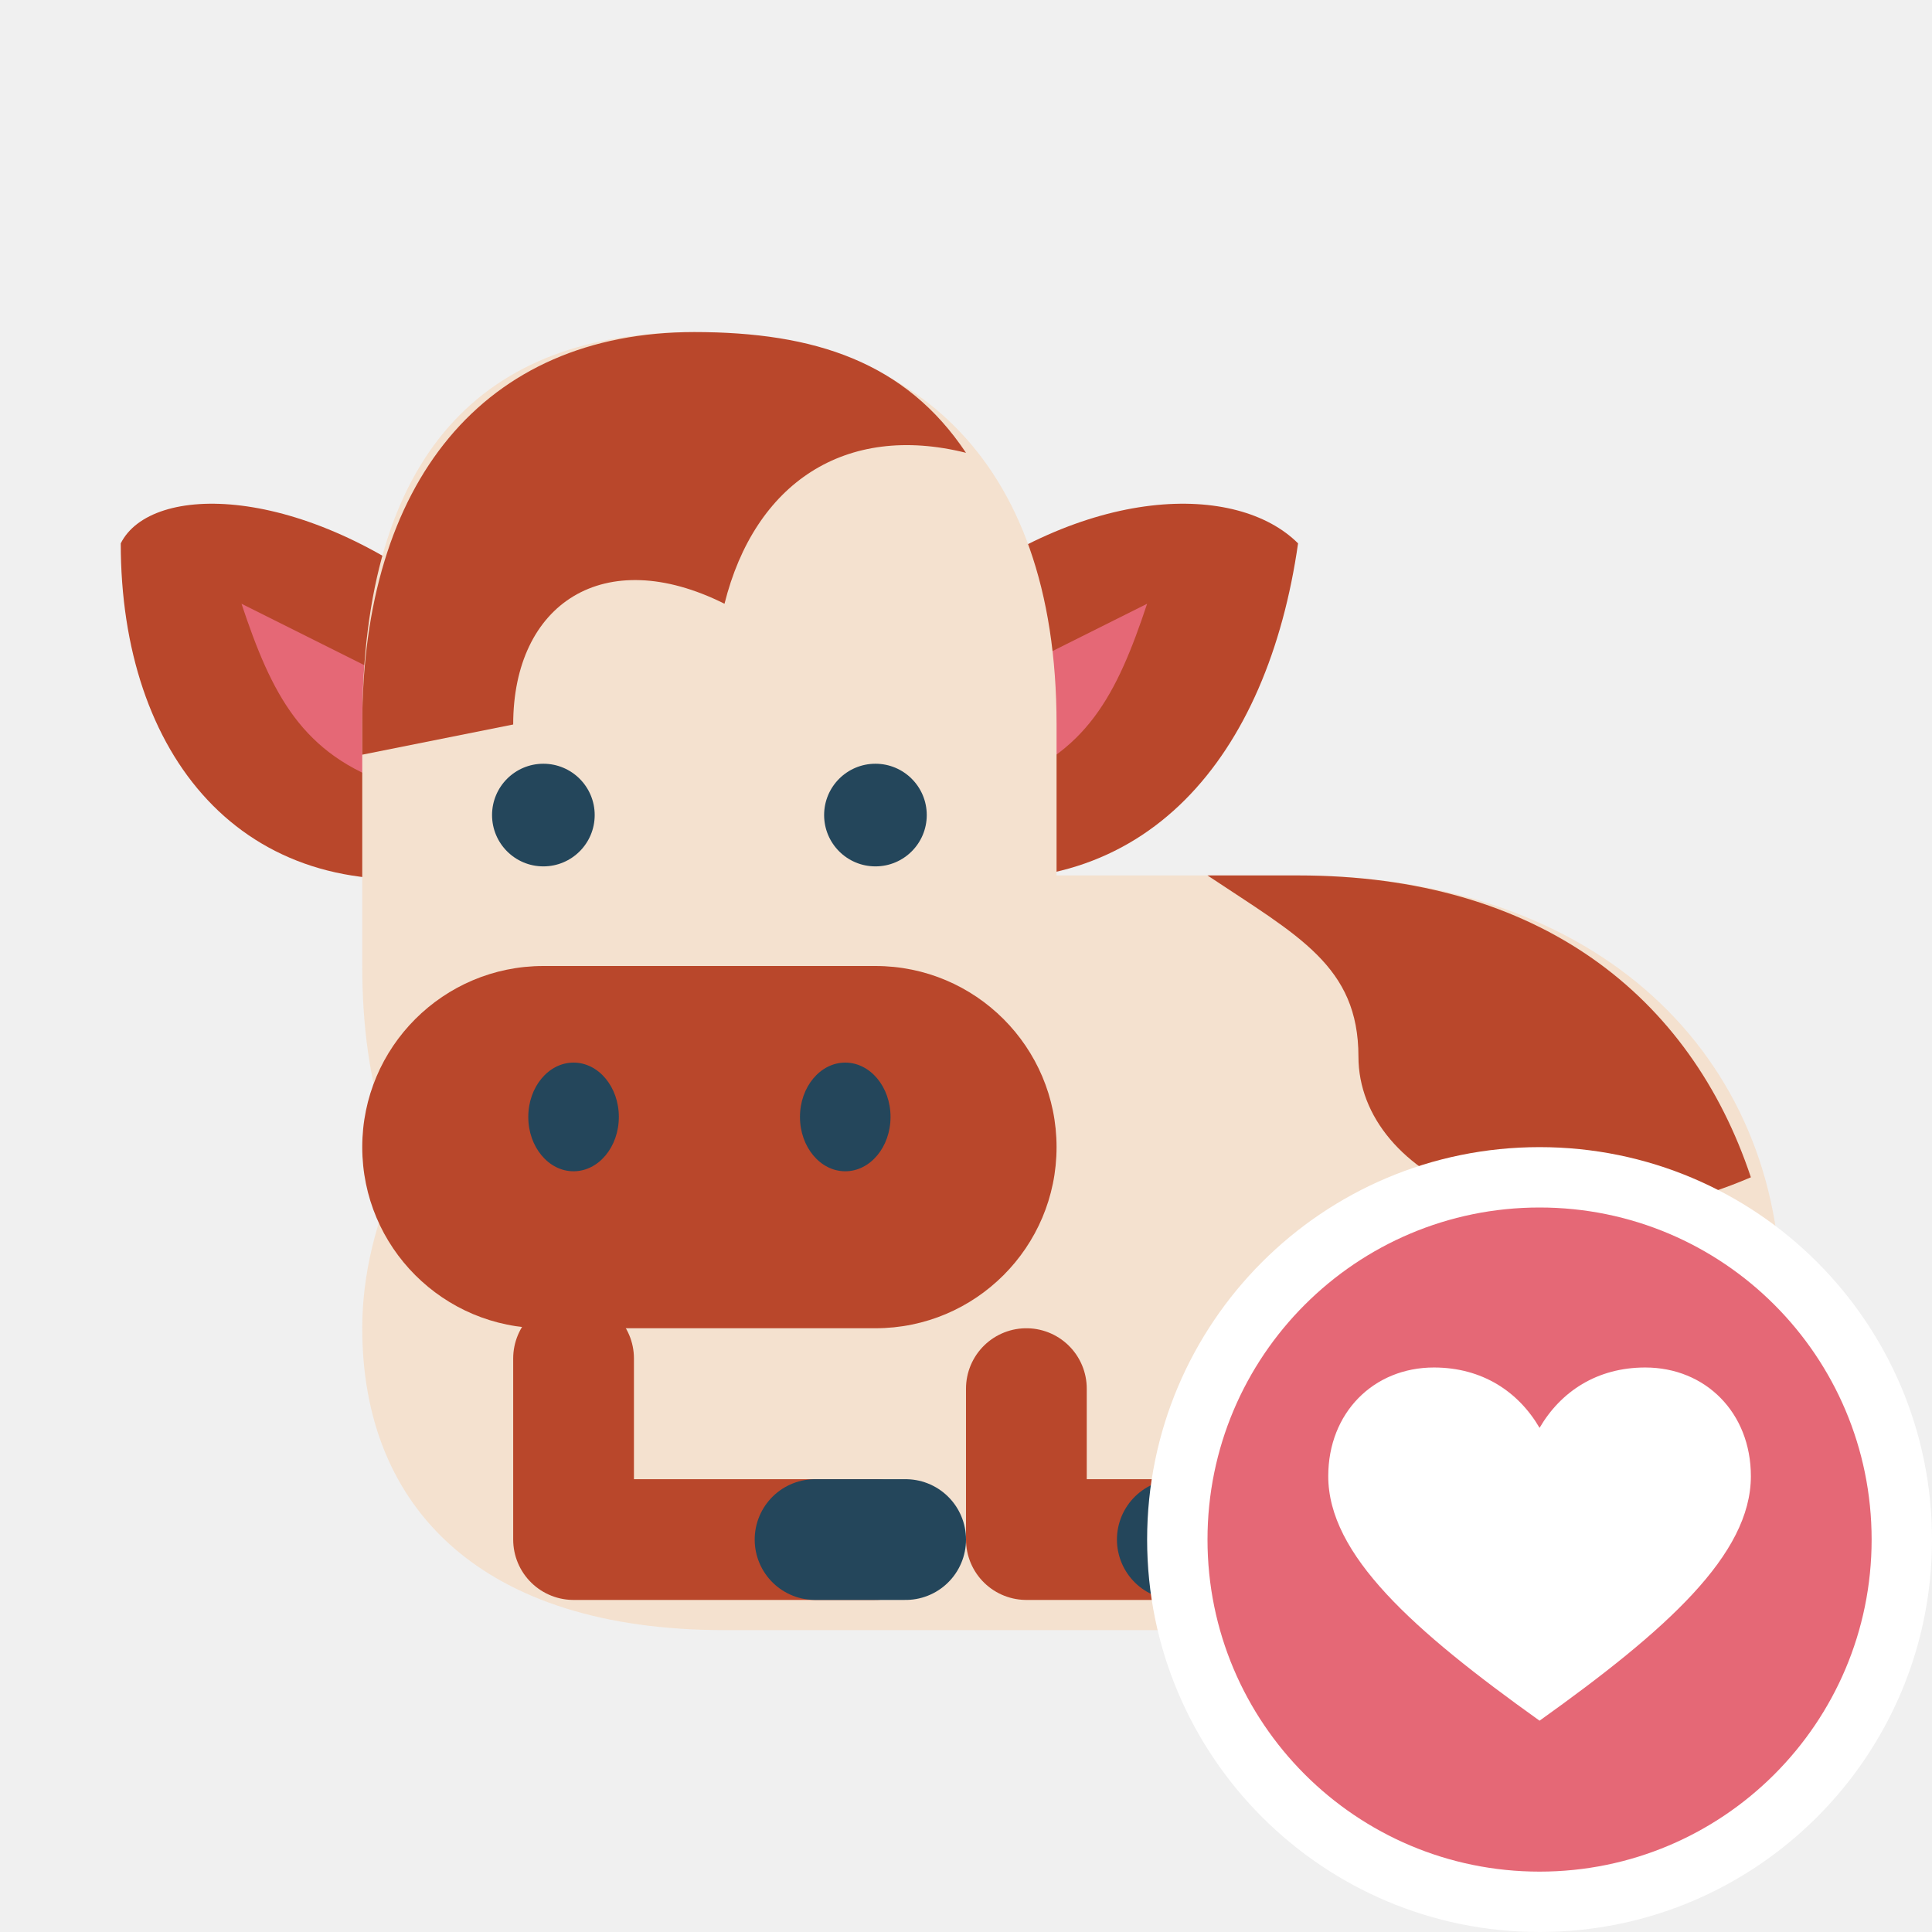
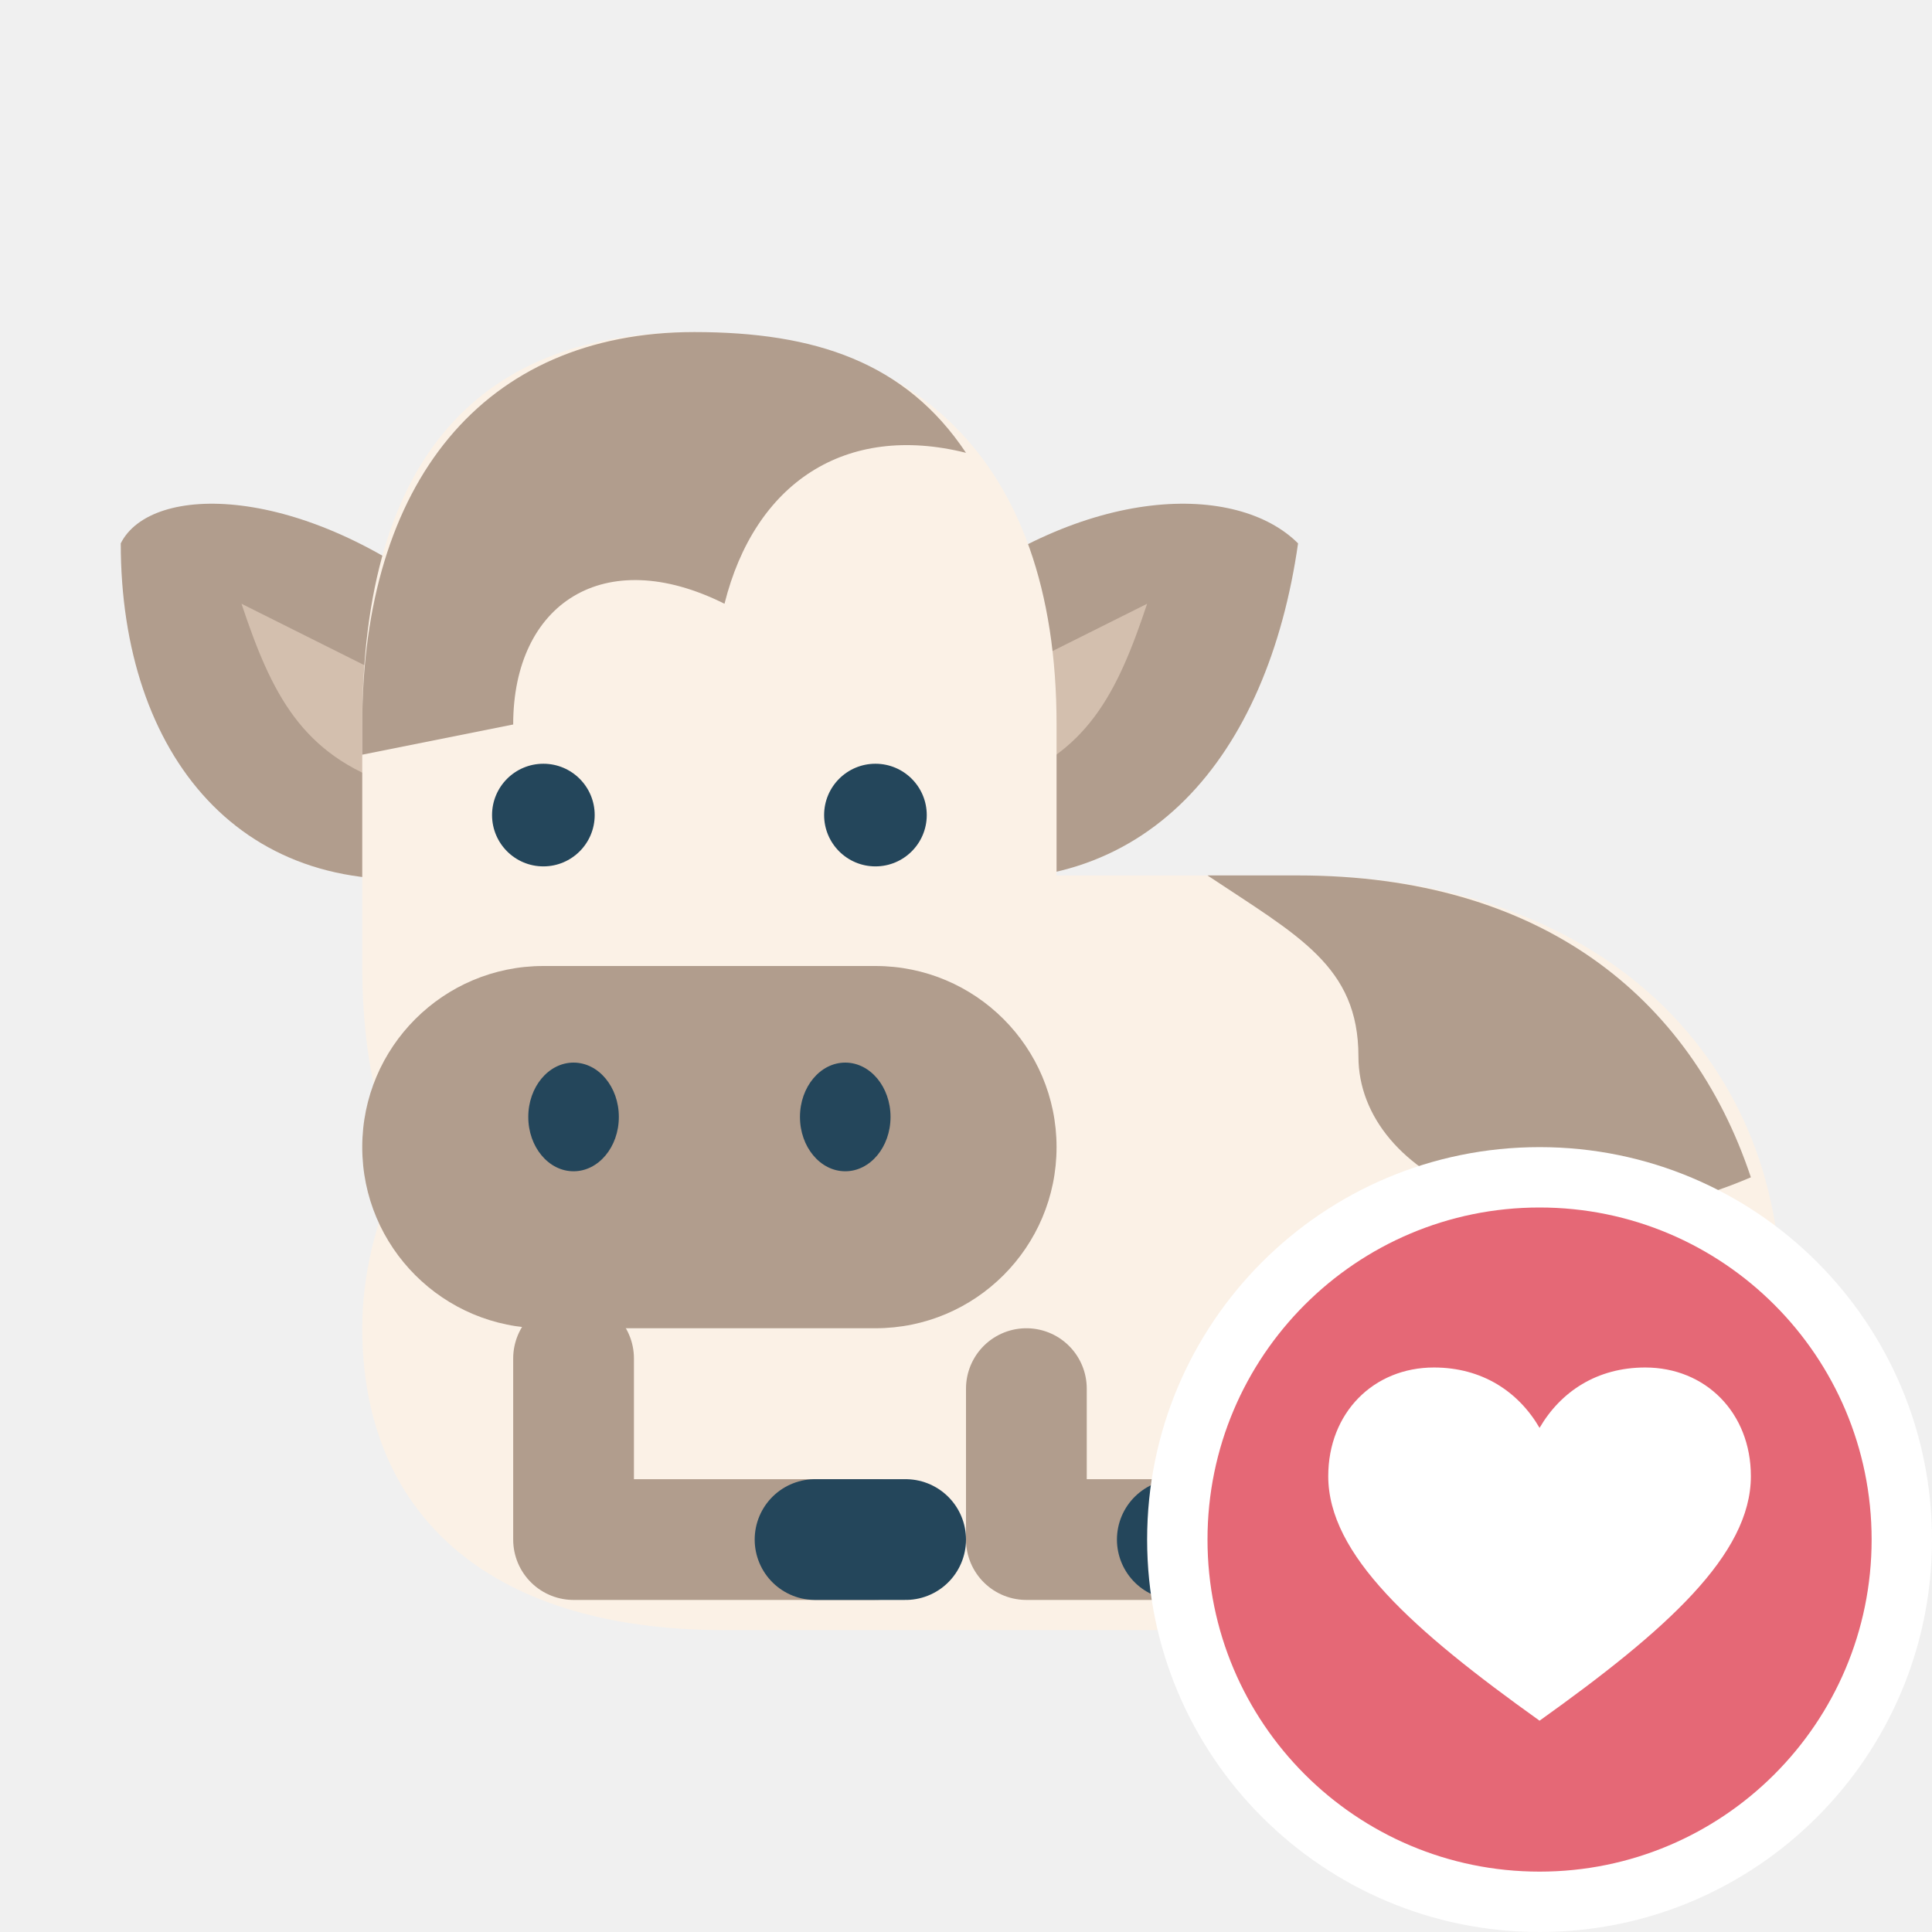
<svg xmlns="http://www.w3.org/2000/svg" width="32" height="32" viewBox="0 0 64 64" role="img" aria-labelledby="title">
  <g transform="translate(2 -3)">
-     <path fill="#F4E1CF" d="M27 32h14c10 0 16 6 16 14 0 7-6 11-15 11H22c-8 0-12-4-12-10 0-7 7-15 17-15Z" />
-     <path fill="#B9472B" d="M38 32h3c8 0 13 4 15 10-7 3-13 0-13-4 0-3-2-4-5-6Z" />
-     <path d="M17 48v6h10m5-5v5h7" fill="none" stroke="#B9472B" stroke-width="4" stroke-linecap="round" stroke-linejoin="round" />
+     <path fill="#FBF1E6" d="M27 32h14c10 0 16 6 16 14 0 7-6 11-15 11H22c-8 0-12-4-12-10 0-7 7-15 17-15Z" />
+     <path fill="#B19D8D" d="M38 32h3c8 0 13 4 15 10-7 3-13 0-13-4 0-3-2-4-5-6Z" />
+     <path d="M17 48v6h10m5-5v5h7" fill="none" stroke="#B19D8D" stroke-width="4" stroke-linecap="round" stroke-linejoin="round" />
    <path d="M25 54h3m9 0h3" fill="none" stroke="#24465B" stroke-width="4" stroke-linecap="round" />
-     <path fill="#B9472B" d="M13 23C8 19 3 19 2 21c0 7 4 12 11 11Zm16 0c5-4 10-4 12-2-1 7-5 12-12 11Z" />
-     <path fill="#E56876" d="m6 23 6 3-1 3c-3-1-4-3-5-6Zm30 0-6 3 1 3c3-1 4-3 5-6Z" />
-     <path fill="#F4E1CF" d="M10 27c0-9 4-13 11-13s12 4 12 13v8c0 8-5 12-12 12S10 43 10 35Z" />
-     <path fill="#B9472B" d="M10 28v-1c0-8 4-13 11-13 4 0 7 1 9 4-4-1-7 1-8 5-4-2-7 0-7 4Z" />
+     <path fill="#B19D8D" d="M13 23C8 19 3 19 2 21c0 7 4 12 11 11Zm16 0c5-4 10-4 12-2-1 7-5 12-12 11Z" />
+     <path fill="#D3BFAE" d="m6 23 6 3-1 3c-3-1-4-3-5-6Zm30 0-6 3 1 3c3-1 4-3 5-6Z" />
+     <path fill="#FBF1E6" d="M10 27c0-9 4-13 11-13s12 4 12 13v8c0 8-5 12-12 12S10 43 10 35Z" />
+     <path fill="#B19D8D" d="M10 28v-1c0-8 4-13 11-13 4 0 7 1 9 4-4-1-7 1-8 5-4-2-7 0-7 4Z" />
    <circle cx="16" cy="30" r="1.7" fill="#24465B" />
    <circle cx="27" cy="30" r="1.7" fill="#24465B" />
-     <rect x="10" y="35" width="23" height="12" rx="6" fill="#B9472B" />
+     <rect x="10" y="35" width="23" height="12" rx="6" fill="#B19D8D" />
    <ellipse cx="17" cy="40" rx="1.5" ry="1.8" fill="#24465B" />
    <ellipse cx="26" cy="40" rx="1.5" ry="1.8" fill="#24465B" />
  </g>
  <circle cx="51" cy="51" r="13" fill="#FFFFFF" />
  <circle cx="51" cy="51" r="11" fill="#E56876" />
  <path transform="translate(0 1)" fill="#FFFFFF" d="M51 56c-4.2-3-7-5.5-7-8.1 0-2.1 1.5-3.6 3.5-3.6 1.6 0 2.8.8 3.5 2 .7-1.2 1.9-2 3.5-2 2 0 3.5 1.5 3.5 3.6 0 2.6-2.8 5.1-7 8.1Z" />
</svg>
